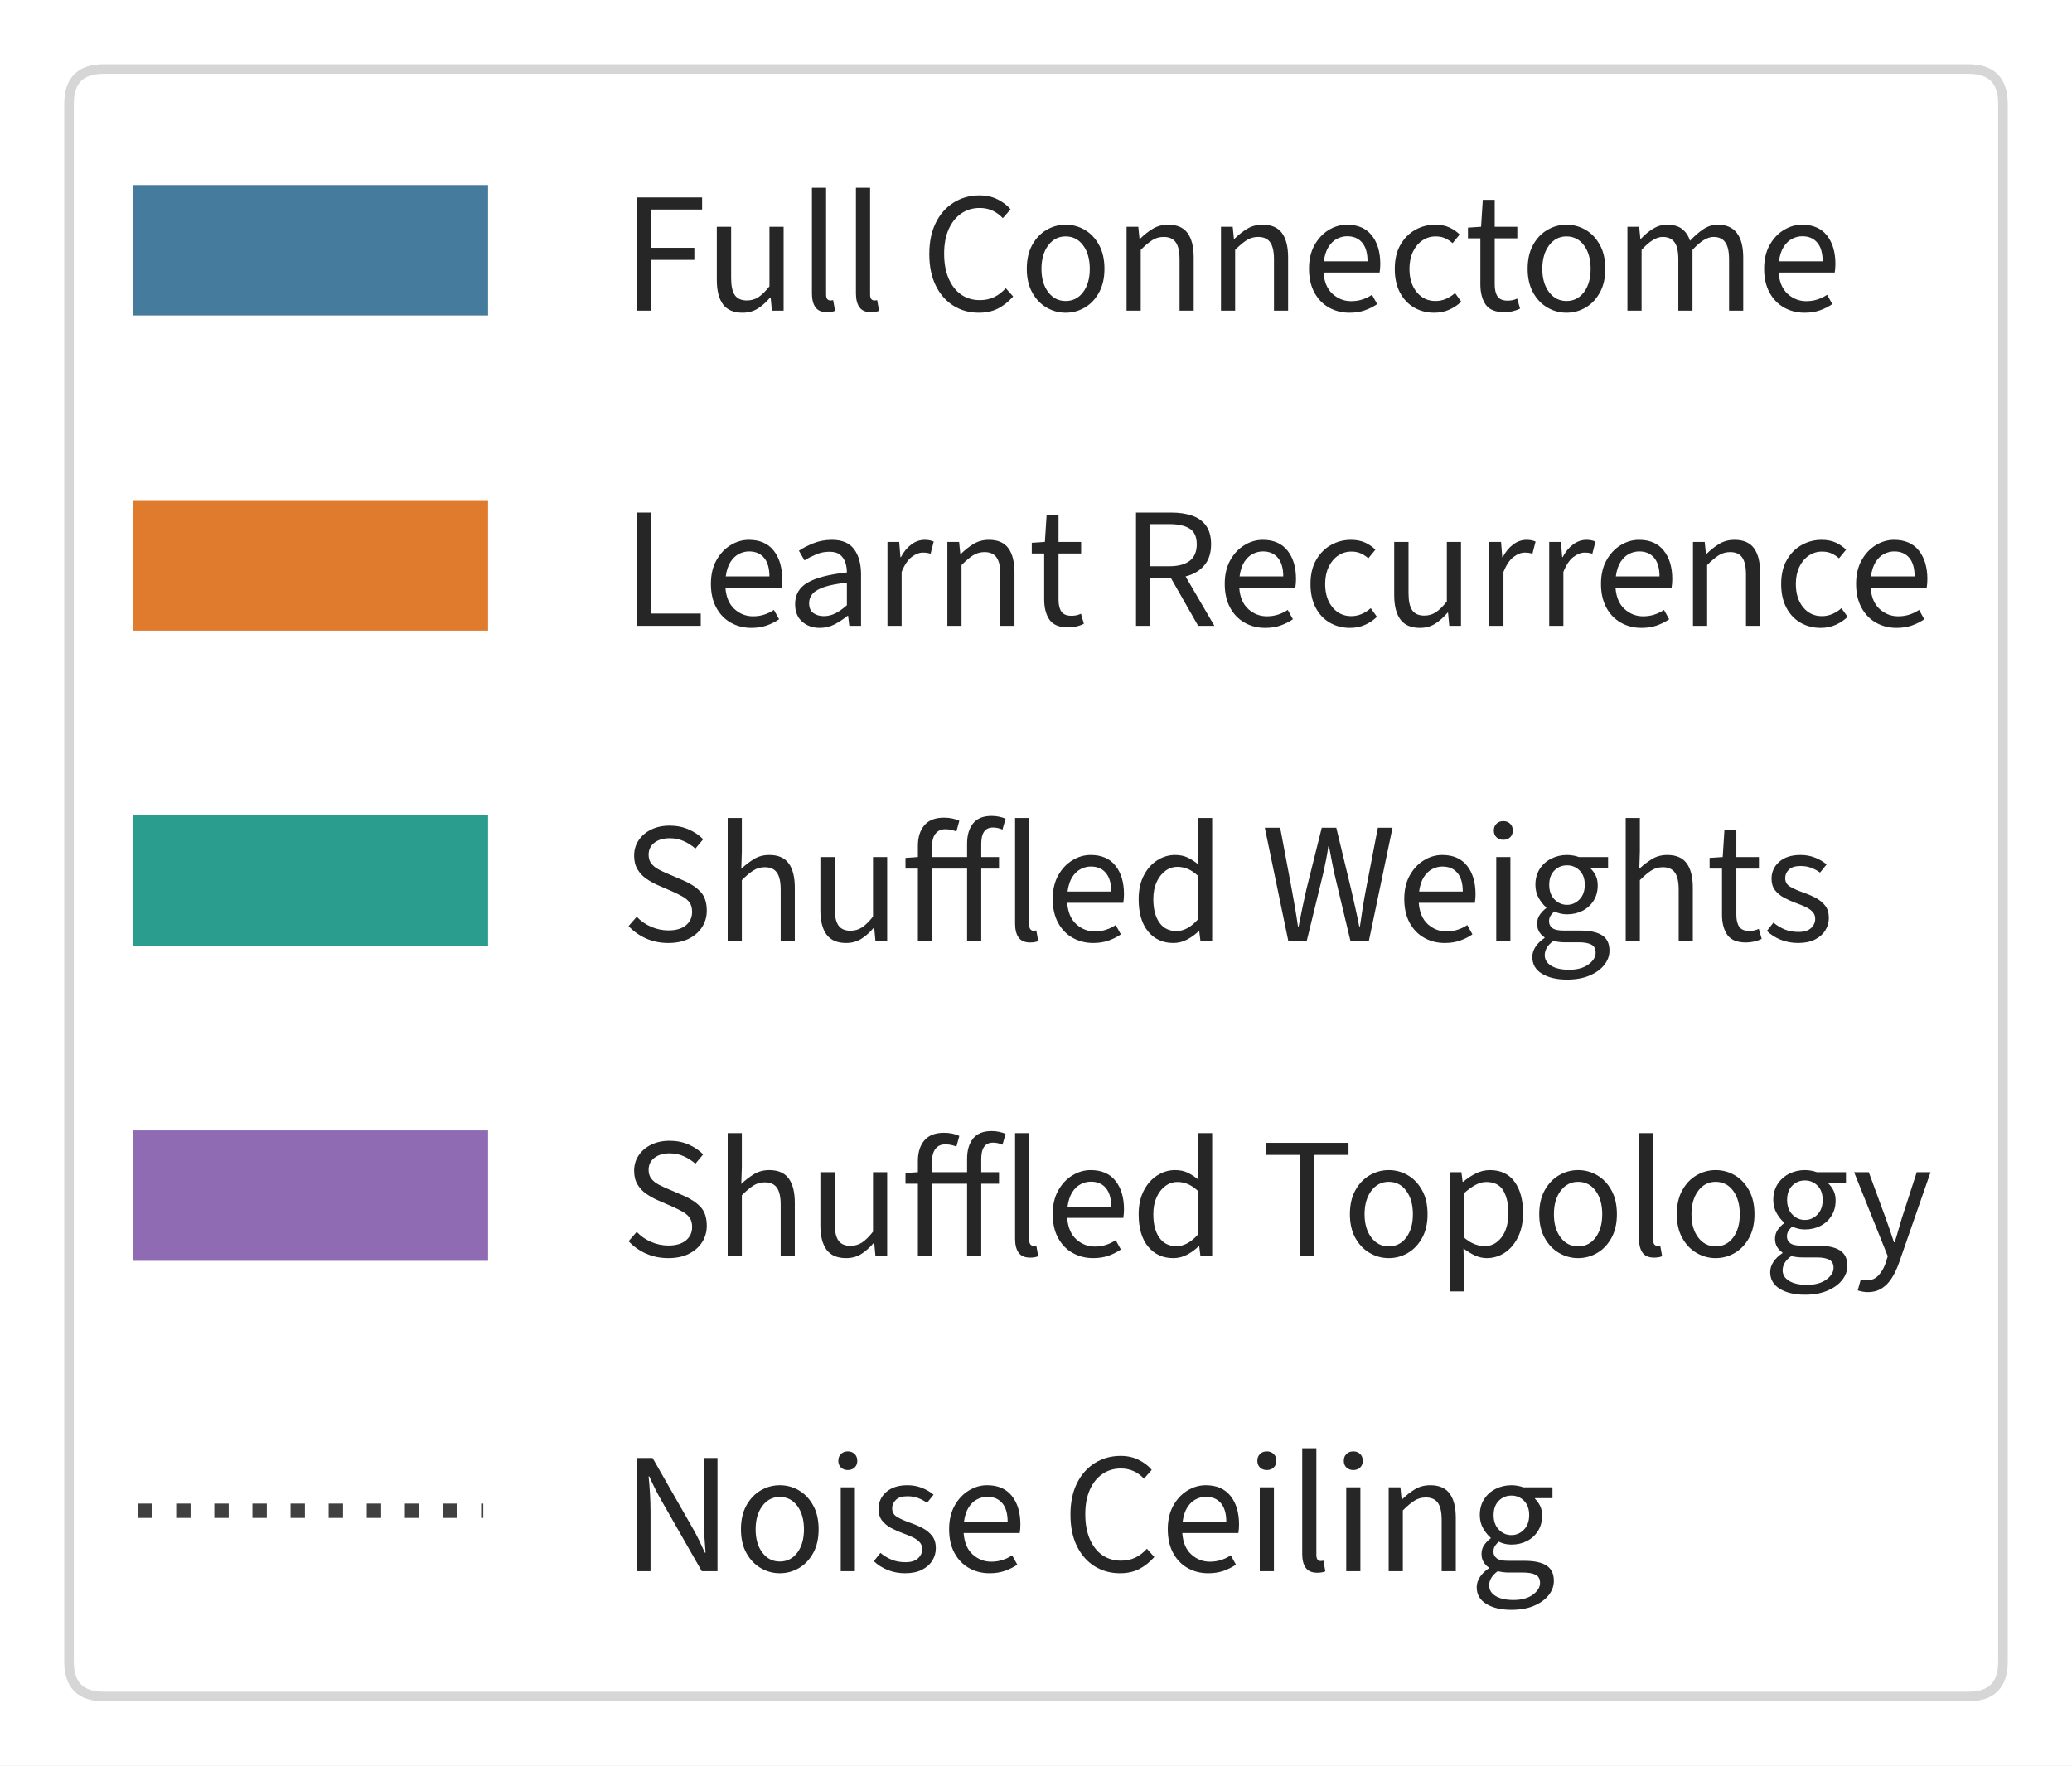
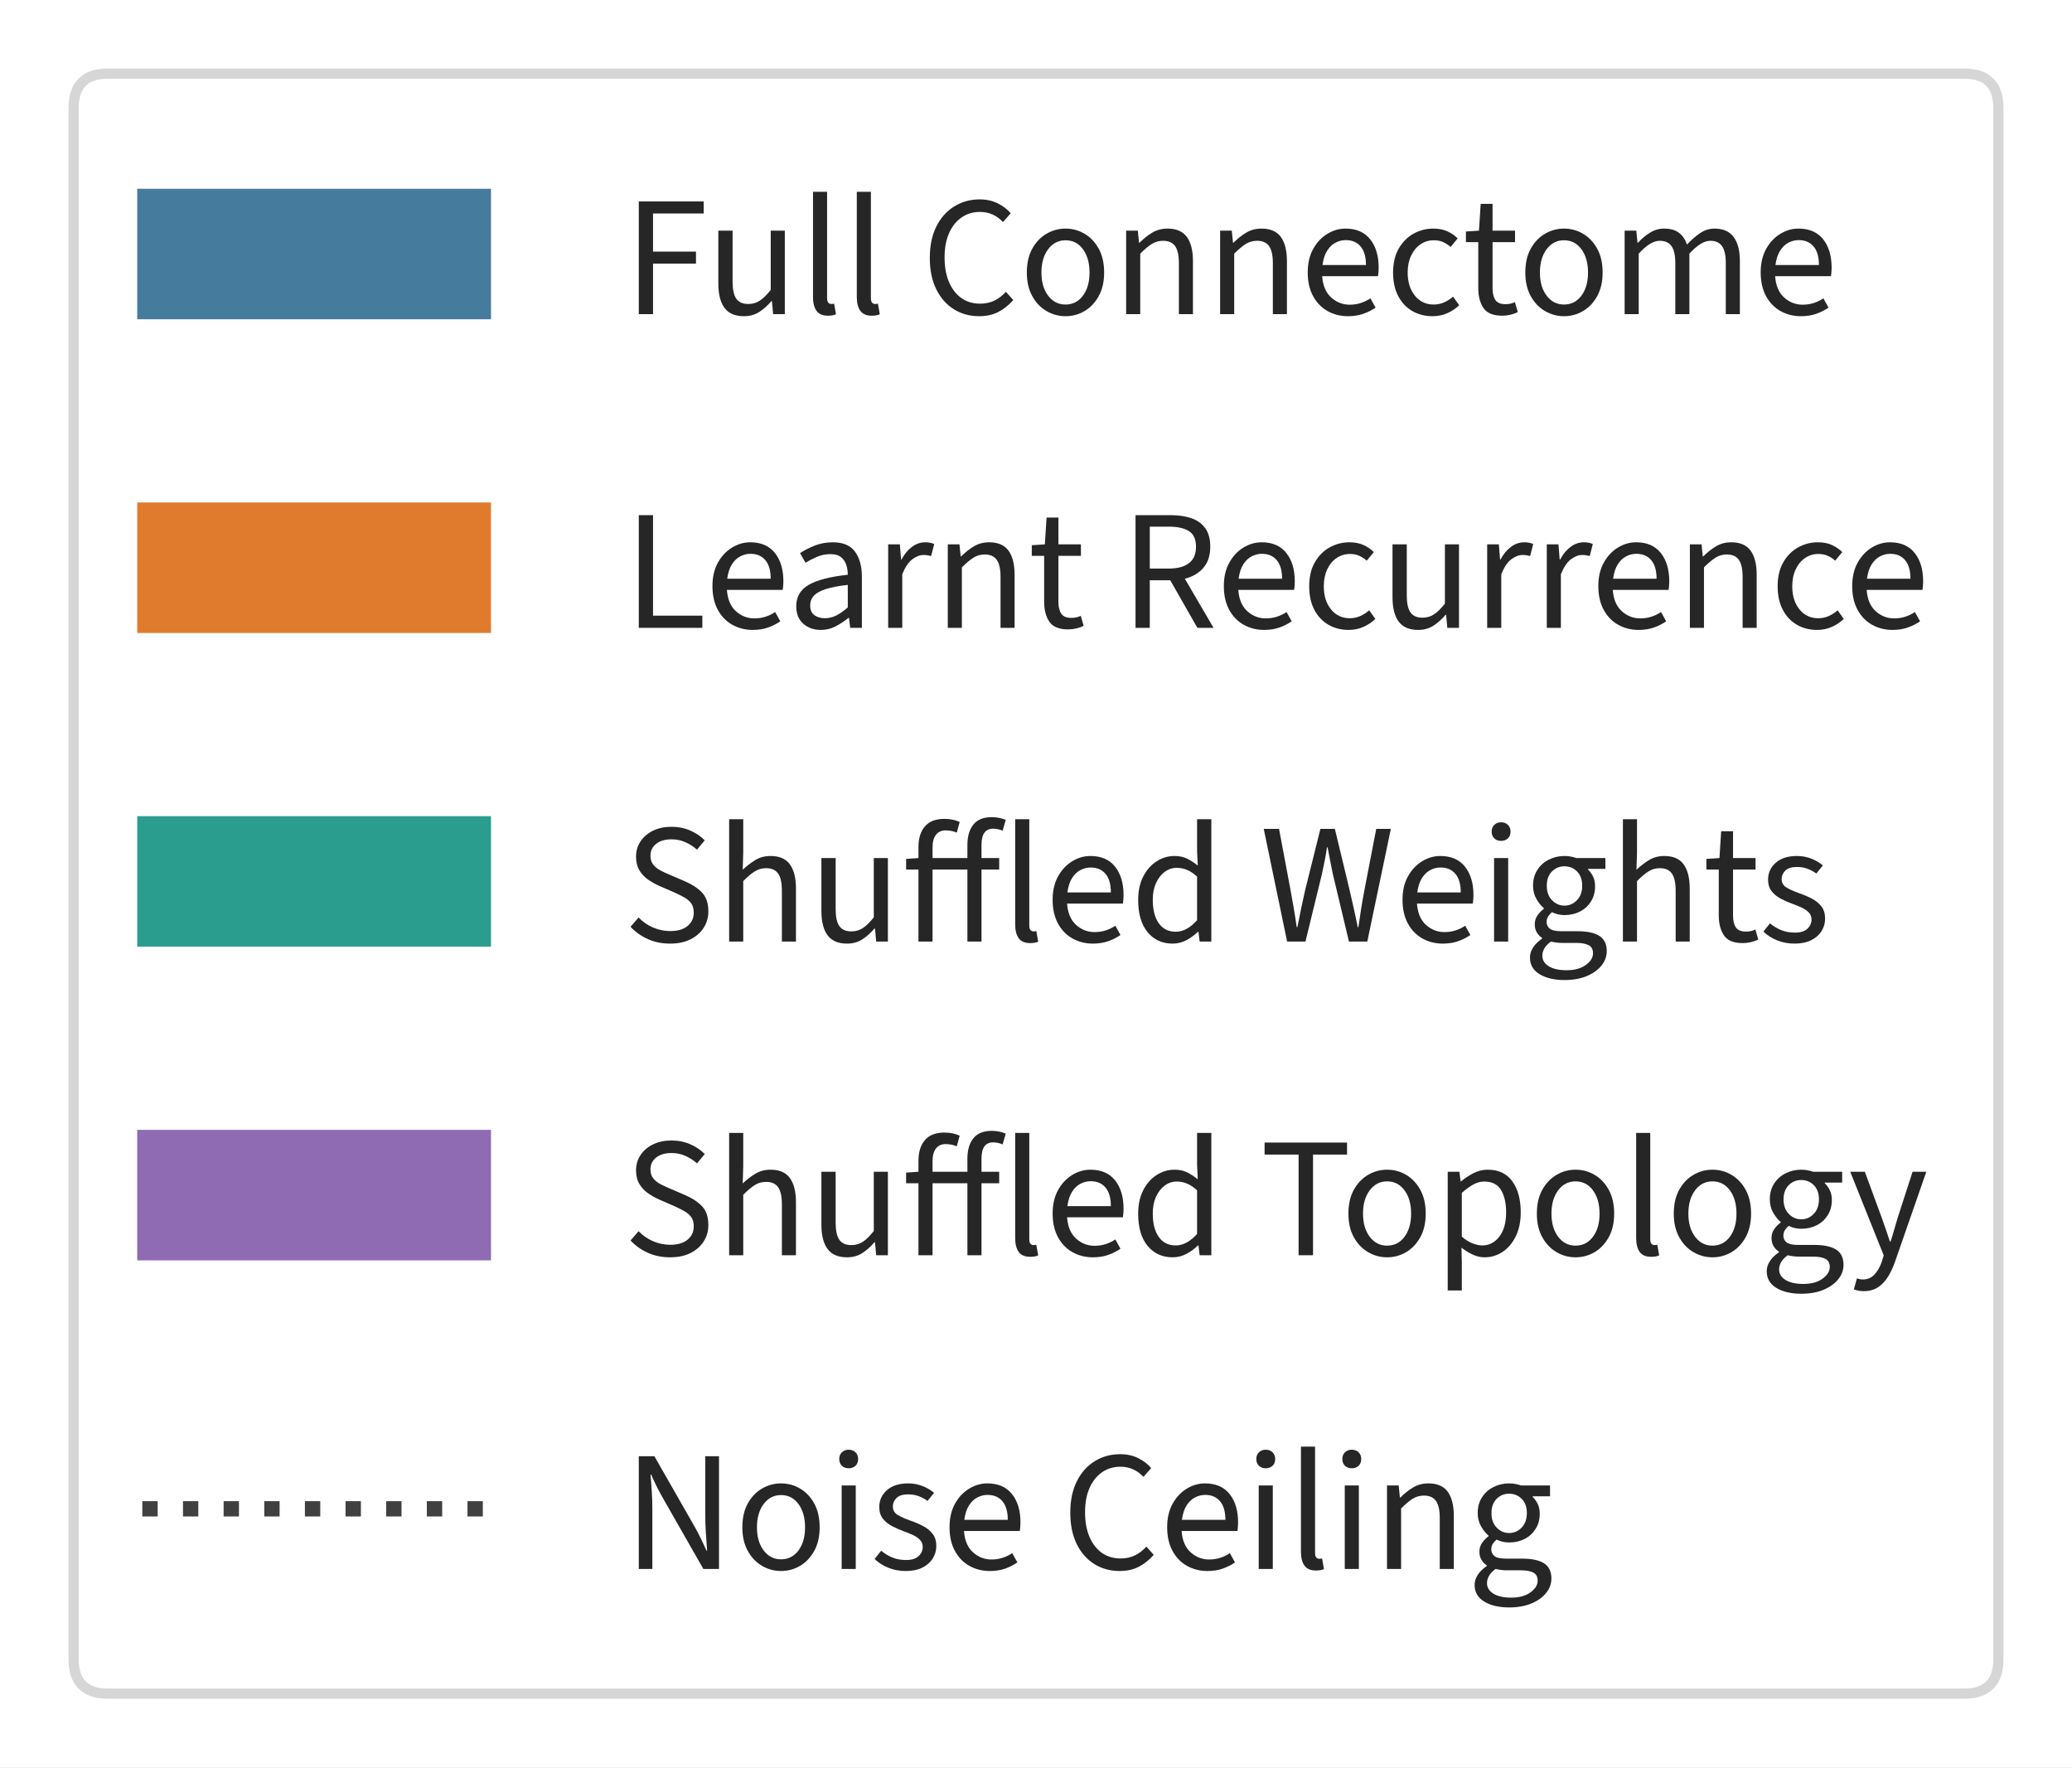
- <svg xmlns="http://www.w3.org/2000/svg" xmlns:xlink="http://www.w3.org/1999/xlink" width="216.087pt" height="184.14pt" viewBox="0 0 216.087 184.14" version="1.1">
+ <svg xmlns="http://www.w3.org/2000/svg" xmlns:xlink="http://www.w3.org/1999/xlink" width="202.641pt" height="172.824pt" viewBox="0 0 202.641 172.824" version="1.1">
  <defs>
    <style type="text/css">*{stroke-linejoin: round; stroke-linecap: butt}</style>
  </defs>
  <g id="figure_1">
    <g id="patch_1">
-       <path d="M 0 184.14  L 216.087 184.14  L 216.087 -0  L 0 -0  z " style="fill: #ffffff" />
+       <path d="M 0 172.824  L 202.641 172.824  L 202.641 0  L 0 0  z " style="fill: #ffffff" />
    </g>
    <g id="legend_1">
      <g id="patch_2">
-         <path d="M 10.8 176.94  L 205.287 176.94  Q 208.887 176.94 208.887 173.34  L 208.887 10.8  Q 208.887 7.2 205.287 7.2  L 10.8 7.2  Q 7.2 7.2 7.2 10.8  L 7.2 173.34  Q 7.2 176.94 10.8 176.94  z " style="fill: #ffffff; opacity: 0.8; stroke: #cccccc; stroke-linejoin: miter" />
+         <path d="M 10.56 165.624  L 192.081 165.624  Q 195.441 165.624 195.441 162.264  L 195.441 10.56  Q 195.441 7.2 192.081 7.2  L 10.56 7.2  Q 7.2 7.2 7.2 10.56  L 7.2 162.264  Q 7.2 165.624 10.56 165.624  z " style="fill: #ffffff; opacity: 0.8; stroke: #cccccc; stroke-linejoin: miter" />
      </g>
      <g id="patch_3">
-         <path d="M 14.4 32.4  L 50.4 32.4  L 50.4 19.8  L 14.4 19.8  z " style="fill: #457b9d; stroke: #457b9d; stroke-linejoin: miter" />
+         <path d="M 13.92 30.72  L 47.52 30.72  L 47.52 18.96  L 13.92 18.96  z " style="fill: #457b9d; stroke: #457b9d; stroke-linejoin: miter" />
      </g>
      <g id="text_1">
-         <g style="fill: #262626" transform="translate(64.8 32.4) scale(0.18 -0.18)">
+         <g style="fill: #262626" transform="translate(60.96 30.72) scale(0.168 -0.168)">
          <defs>
            <path id="SourceSans3-Regular-7" d="M 576 0  L 576 4198  L 2995 4198  L 2995 3750  L 1107 3750  L 1107 2330  L 2707 2330  L 2707 1882  L 1107 1882  L 1107 0  L 576 0  z " transform="scale(0.015625)" />
            <path id="SourceSans3-Regular-30" d="M 1434 -77  Q 941 -77 710 233  Q 480 544 480 1139  L 480 3110  L 1011 3110  L 1011 1210  Q 1011 774 1148 576  Q 1286 378 1594 378  Q 1837 378 2025 502  Q 2214 627 2432 902  L 2432 3110  L 2957 3110  L 2957 0  L 2522 0  L 2477 486  L 2458 486  Q 2240 230 1997 76  Q 1754 -77 1434 -77  z " transform="scale(0.015625)" />
            <path id="SourceSans3-Regular-27" d="M 1082 -58  Q 787 -58 656 124  Q 525 307 525 640  L 525 4557  L 1050 4557  L 1050 602  Q 1050 480 1094 429  Q 1139 378 1203 378  Q 1229 378 1251 381  Q 1274 384 1312 390  L 1382 -6  Q 1267 -58 1082 -58  z " transform="scale(0.015625)" />
            <path id="SourceSans3-Regular-1" transform="scale(0.015625)" />
            <path id="SourceSans3-Regular-4" d="M 2170 -77  Q 1645 -77 1229 182  Q 813 442 573 928  Q 333 1414 333 2099  Q 333 2778 576 3264  Q 819 3750 1241 4012  Q 1664 4275 2195 4275  Q 2573 4275 2870 4124  Q 3168 3974 3347 3757  L 3059 3430  Q 2893 3610 2678 3709  Q 2464 3808 2202 3808  Q 1811 3808 1513 3600  Q 1216 3392 1049 3014  Q 883 2637 883 2112  Q 883 1587 1046 1200  Q 1210 813 1507 601  Q 1805 390 2208 390  Q 2502 390 2736 502  Q 2970 614 3168 832  L 3443 525  Q 3187 237 2883 80  Q 2579 -77 2170 -77  z " transform="scale(0.015625)" />
            <path id="SourceSans3-Regular-2a" d="M 1734 -77  Q 1357 -77 1027 115  Q 698 307 496 672  Q 294 1037 294 1549  Q 294 2074 496 2438  Q 698 2803 1027 2995  Q 1357 3187 1734 3187  Q 2118 3187 2444 2995  Q 2771 2803 2972 2438  Q 3174 2074 3174 1549  Q 3174 1037 2972 672  Q 2771 307 2444 115  Q 2118 -77 1734 -77  z M 1734 358  Q 2138 358 2384 688  Q 2630 1018 2630 1549  Q 2630 2086 2384 2419  Q 2138 2752 1734 2752  Q 1338 2752 1088 2419  Q 838 2086 838 1549  Q 838 1018 1088 688  Q 1338 358 1734 358  z " transform="scale(0.015625)" />
            <path id="SourceSans3-Regular-29" d="M 525 0  L 525 3110  L 960 3110  L 1005 2662  L 1024 2662  Q 1248 2886 1497 3036  Q 1747 3187 2067 3187  Q 2560 3187 2787 2876  Q 3014 2566 3014 1971  L 3014 0  L 2490 0  L 2490 1901  Q 2490 2336 2349 2534  Q 2208 2733 1901 2733  Q 1664 2733 1475 2611  Q 1286 2490 1050 2253  L 1050 0  L 525 0  z " transform="scale(0.015625)" />
            <path id="SourceSans3-Regular-20" d="M 1702 2758  Q 1510 2758 1328 2665  Q 1146 2573 1014 2368  Q 883 2163 838 1830  L 2458 1830  Q 2458 2285 2259 2521  Q 2061 2758 1702 2758  z M 1786 -77  Q 1370 -77 1027 115  Q 685 307 486 675  Q 288 1043 288 1555  Q 288 2061 489 2425  Q 691 2790 1014 2988  Q 1338 3187 1696 3187  Q 2298 3187 2614 2790  Q 2931 2394 2931 1728  Q 2931 1645 2924 1568  Q 2918 1491 2906 1414  L 826 1414  Q 864 890 1161 621  Q 1459 352 1850 352  Q 2074 352 2269 416  Q 2464 480 2624 589  L 2816 243  Q 2611 102 2358 12  Q 2106 -77 1786 -77  z " transform="scale(0.015625)" />
            <path id="SourceSans3-Regular-1e" d="M 1760 -77  Q 1344 -77 1011 115  Q 678 307 486 672  Q 294 1037 294 1549  Q 294 2074 502 2438  Q 710 2803 1052 2995  Q 1395 3187 1792 3187  Q 2099 3187 2320 3084  Q 2541 2982 2701 2822  L 2438 2502  Q 2317 2611 2166 2681  Q 2016 2752 1811 2752  Q 1536 2752 1315 2601  Q 1094 2451 966 2179  Q 838 1907 838 1549  Q 838 1018 1107 688  Q 1376 358 1805 358  Q 2016 358 2201 441  Q 2387 525 2528 653  L 2758 333  Q 2566 147 2313 35  Q 2061 -77 1760 -77  z " transform="scale(0.015625)" />
            <path id="SourceSans3-Regular-2f" d="M 1504 -58  Q 1005 -58 809 227  Q 614 512 614 979  L 614 2682  L 154 2682  L 154 3078  L 640 3110  L 704 4109  L 1146 4109  L 1146 3110  L 1984 3110  L 1984 2682  L 1146 2682  L 1146 966  Q 1146 685 1251 528  Q 1357 371 1626 371  Q 1709 371 1798 387  Q 1888 403 1978 448  L 2086 77  Q 1965 13 1814 -22  Q 1664 -58 1504 -58  z " transform="scale(0.015625)" />
            <path id="SourceSans3-Regular-28" d="M 525 0  L 525 3110  L 960 3110  L 1005 2662  L 1024 2662  Q 1229 2886 1472 3036  Q 1715 3187 1990 3187  Q 2349 3187 2550 3030  Q 2752 2874 2848 2592  Q 3091 2854 3340 3020  Q 3590 3187 3872 3187  Q 4352 3187 4585 2876  Q 4819 2566 4819 1971  L 4819 0  L 4294 0  L 4294 1901  Q 4294 2336 4153 2534  Q 4013 2733 3718 2733  Q 3373 2733 2938 2253  L 2938 0  L 2413 0  L 2413 1901  Q 2413 2336 2272 2534  Q 2131 2733 1830 2733  Q 1485 2733 1050 2253  L 1050 0  L 525 0  z " transform="scale(0.015625)" />
          </defs>
          <use xlink:href="#SourceSans3-Regular-7" />
          <use xlink:href="#SourceSans3-Regular-30" transform="translate(47.8125 0)" />
          <use xlink:href="#SourceSans3-Regular-27" transform="translate(102.2188 0)" />
          <use xlink:href="#SourceSans3-Regular-27" transform="translate(127.7188 0)" />
          <use xlink:href="#SourceSans3-Regular-1" transform="translate(153.2188 0)" />
          <use xlink:href="#SourceSans3-Regular-4" transform="translate(173.2188 0)" />
          <use xlink:href="#SourceSans3-Regular-2a" transform="translate(230.3125 0)" />
          <use xlink:href="#SourceSans3-Regular-29" transform="translate(284.5156 0)" />
          <use xlink:href="#SourceSans3-Regular-29" transform="translate(339.2188 0)" />
          <use xlink:href="#SourceSans3-Regular-20" transform="translate(393.9219 0)" />
          <use xlink:href="#SourceSans3-Regular-1e" transform="translate(443.5156 0)" />
          <use xlink:href="#SourceSans3-Regular-2f" transform="translate(488.1094 0)" />
          <use xlink:href="#SourceSans3-Regular-2a" transform="translate(520.5 0)" />
          <use xlink:href="#SourceSans3-Regular-28" transform="translate(574.7031 0)" />
          <use xlink:href="#SourceSans3-Regular-20" transform="translate(657.6094 0)" />
        </g>
      </g>
      <g id="patch_4">
-         <path d="M 14.4 65.268  L 50.4 65.268  L 50.4 52.668  L 14.4 52.668  z " style="fill: #e07b2e; stroke: #e07b2e; stroke-linejoin: miter" />
+         <path d="M 13.92 61.397  L 47.52 61.397  L 47.52 49.637  L 13.92 49.637  z " style="fill: #e07b2e; stroke: #e07b2e; stroke-linejoin: miter" />
      </g>
      <g id="text_2">
-         <g style="fill: #262626" transform="translate(64.8 65.268) scale(0.18 -0.18)">
+         <g style="fill: #262626" transform="translate(60.96 61.3968) scale(0.168 -0.168)">
          <defs>
            <path id="SourceSans3-Regular-d" d="M 576 0  L 576 4198  L 1107 4198  L 1107 454  L 2944 454  L 2944 0  L 576 0  z " transform="scale(0.015625)" />
            <path id="SourceSans3-Regular-1c" d="M 1242 -77  Q 851 -77 588 153  Q 326 384 326 806  Q 326 1331 787 1600  Q 1248 1869 2246 1978  Q 2246 2176 2188 2349  Q 2131 2522 1993 2634  Q 1856 2746 1600 2746  Q 1331 2746 1094 2643  Q 858 2541 672 2426  L 467 2784  Q 685 2931 1001 3059  Q 1318 3187 1690 3187  Q 2259 3187 2515 2838  Q 2771 2490 2771 1907  L 2771 0  L 2336 0  L 2291 371  L 2272 371  Q 2042 186 1789 54  Q 1536 -77 1242 -77  z M 1389 358  Q 1613 358 1817 460  Q 2022 563 2246 762  L 2246 1600  Q 1722 1542 1414 1440  Q 1107 1338 976 1190  Q 845 1043 845 838  Q 845 582 1005 470  Q 1165 358 1389 358  z " transform="scale(0.015625)" />
            <path id="SourceSans3-Regular-2d" d="M 525 0  L 525 3110  L 960 3110  L 1005 2547  L 1024 2547  Q 1178 2842 1408 3014  Q 1638 3187 1907 3187  Q 2093 3187 2240 3123  L 2125 2675  Q 2054 2694 1993 2704  Q 1933 2714 1837 2714  Q 1638 2714 1424 2554  Q 1210 2394 1050 1997  L 1050 0  L 525 0  z " transform="scale(0.015625)" />
            <path id="SourceSans3-Regular-13" d="M 576 0  L 576 4198  L 1888 4198  Q 2317 4198 2649 4086  Q 2982 3974 3171 3715  Q 3360 3456 3360 3021  Q 3360 2534 3104 2236  Q 2848 1939 2413 1830  L 3482 0  L 2880 0  L 1869 1773  L 1107 1773  L 1107 0  L 576 0  z M 1107 2208  L 1811 2208  Q 2304 2208 2566 2409  Q 2829 2611 2829 3021  Q 2829 3437 2566 3603  Q 2304 3770 1811 3770  L 1107 3770  L 1107 2208  z " transform="scale(0.015625)" />
          </defs>
          <use xlink:href="#SourceSans3-Regular-d" />
          <use xlink:href="#SourceSans3-Regular-20" transform="translate(47.39062 0)" />
          <use xlink:href="#SourceSans3-Regular-1c" transform="translate(95.57812 0)" />
          <use xlink:href="#SourceSans3-Regular-2d" transform="translate(145.9844 0)" />
          <use xlink:href="#SourceSans3-Regular-29" transform="translate(180.6875 0)" />
          <use xlink:href="#SourceSans3-Regular-2f" transform="translate(235.3906 0)" />
          <use xlink:href="#SourceSans3-Regular-1" transform="translate(269.1875 0)" />
          <use xlink:href="#SourceSans3-Regular-13" transform="translate(289.1875 0)" />
          <use xlink:href="#SourceSans3-Regular-20" transform="translate(345.0938 0)" />
          <use xlink:href="#SourceSans3-Regular-1e" transform="translate(394.6875 0)" />
          <use xlink:href="#SourceSans3-Regular-30" transform="translate(440.2812 0)" />
          <use xlink:href="#SourceSans3-Regular-2d" transform="translate(494.6875 0)" />
          <use xlink:href="#SourceSans3-Regular-2d" transform="translate(529.3906 0)" />
          <use xlink:href="#SourceSans3-Regular-20" transform="translate(563.0938 0)" />
          <use xlink:href="#SourceSans3-Regular-29" transform="translate(612.6875 0)" />
          <use xlink:href="#SourceSans3-Regular-1e" transform="translate(667.3906 0)" />
          <use xlink:href="#SourceSans3-Regular-20" transform="translate(710.8906 0)" />
        </g>
      </g>
      <g id="patch_5">
-         <path d="M 14.4 98.136  L 50.4 98.136  L 50.4 85.536  L 14.4 85.536  z " style="fill: #2a9d8f; stroke: #2a9d8f; stroke-linejoin: miter" />
+         <path d="M 13.92 92.074  L 47.52 92.074  L 47.52 80.314  L 13.92 80.314  z " style="fill: #2a9d8f; stroke: #2a9d8f; stroke-linejoin: miter" />
      </g>
      <g id="text_3">
-         <g style="fill: #262626" transform="translate(64.8 98.136) scale(0.18 -0.18)">
+         <g style="fill: #262626" transform="translate(60.96 92.0736) scale(0.168 -0.168)">
          <defs>
            <path id="SourceSans3-Regular-14" d="M 1741 -77  Q 1293 -77 918 89  Q 544 256 269 550  L 570 896  Q 794 659 1104 524  Q 1414 390 1747 390  Q 2163 390 2393 579  Q 2624 768 2624 1075  Q 2624 1293 2531 1421  Q 2438 1549 2281 1638  Q 2125 1728 1926 1818  L 1325 2080  Q 1126 2170 928 2304  Q 730 2438 602 2649  Q 474 2861 474 3162  Q 474 3482 643 3734  Q 813 3987 1110 4131  Q 1408 4275 1792 4275  Q 2176 4275 2496 4134  Q 2816 3994 3034 3770  L 2746 3424  Q 2547 3597 2310 3702  Q 2074 3808 1792 3808  Q 1440 3808 1225 3641  Q 1011 3475 1011 3194  Q 1011 2995 1116 2864  Q 1222 2733 1382 2649  Q 1542 2566 1709 2496  L 2304 2240  Q 2682 2080 2925 1833  Q 3168 1587 3168 1120  Q 3168 787 2995 515  Q 2822 243 2505 83  Q 2189 -77 1741 -77  z " transform="scale(0.015625)" />
            <path id="SourceSans3-Regular-23" d="M 525 0  L 525 4557  L 1050 4557  L 1050 3315  L 1030 2675  Q 1254 2886 1500 3036  Q 1747 3187 2067 3187  Q 2560 3187 2787 2876  Q 3014 2566 3014 1971  L 3014 0  L 2490 0  L 2490 1901  Q 2490 2336 2349 2534  Q 2208 2733 1901 2733  Q 1664 2733 1475 2611  Q 1286 2490 1050 2253  L 1050 0  L 525 0  z " transform="scale(0.015625)" />
            <path id="SourceSans3-Regular-2af" d="M 2438 0  L 2438 2682  L 1139 2682  L 1139 0  L 614 0  L 614 2682  L 154 2682  L 154 3078  L 614 3110  L 614 3520  Q 614 4006 854 4288  Q 1094 4570 1581 4570  Q 1901 4570 2150 4454  L 2042 4058  Q 1850 4141 1626 4141  Q 1395 4141 1267 3977  Q 1139 3814 1139 3507  L 1139 3110  L 2438 3110  L 2438 3603  Q 2438 4077 2659 4355  Q 2880 4634 3347 4634  Q 3494 4634 3628 4605  Q 3763 4576 3866 4531  L 3750 4128  Q 3578 4205 3398 4205  Q 2963 4205 2963 3603  L 2963 3110  L 3622 3110  L 3622 2682  L 2963 2682  L 2963 0  L 2438 0  z " transform="scale(0.015625)" />
            <path id="SourceSans3-Regular-1f" d="M 1587 -77  Q 1005 -77 653 348  Q 301 774 301 1549  Q 301 2054 489 2422  Q 678 2790 988 2988  Q 1299 3187 1651 3187  Q 1920 3187 2118 3091  Q 2317 2995 2522 2829  L 2496 3360  L 2496 4557  L 3027 4557  L 3027 0  L 2592 0  L 2547 365  L 2528 365  Q 2349 186 2105 54  Q 1862 -77 1587 -77  z M 1702 365  Q 2112 365 2496 794  L 2496 2419  Q 2298 2598 2115 2672  Q 1933 2746 1741 2746  Q 1491 2746 1289 2595  Q 1088 2445 966 2179  Q 845 1914 845 1555  Q 845 998 1069 681  Q 1293 365 1702 365  z " transform="scale(0.015625)" />
            <path id="SourceSans3-Regular-18" d="M 1018 0  L 147 4198  L 717 4198  L 1146 1914  Q 1210 1574 1267 1235  Q 1325 896 1376 538  L 1402 538  Q 1472 896 1542 1238  Q 1613 1581 1690 1914  L 2259 4198  L 2797 4198  L 3347 1914  Q 3424 1581 3501 1238  Q 3578 896 3648 538  L 3674 538  Q 3725 896 3779 1238  Q 3834 1581 3898 1914  L 4339 4198  L 4883 4198  L 4006 0  L 3322 0  L 2720 2522  Q 2669 2765 2624 2998  Q 2579 3232 2528 3507  L 2502 3507  Q 2464 3232 2416 2998  Q 2368 2765 2317 2522  L 1702 0  L 1018 0  z " transform="scale(0.015625)" />
            <path id="SourceSans3-Regular-24" d="M 525 0  L 525 3110  L 1050 3110  L 1050 0  L 525 0  z M 787 3750  Q 633 3750 534 3843  Q 435 3936 435 4096  Q 435 4250 534 4346  Q 633 4442 787 4442  Q 941 4442 1040 4346  Q 1139 4250 1139 4096  Q 1139 3936 1040 3843  Q 941 3750 787 3750  z " transform="scale(0.015625)" />
            <path id="SourceSans3-Regular-22" d="M 1574 -1434  Q 1005 -1434 646 -1216  Q 288 -998 288 -595  Q 288 -397 409 -214  Q 531 -32 742 109  L 742 134  Q 627 205 547 333  Q 467 461 467 640  Q 467 838 576 985  Q 685 1133 806 1216  L 806 1242  Q 653 1370 528 1587  Q 403 1805 403 2080  Q 403 2419 563 2668  Q 723 2918 992 3052  Q 1261 3187 1574 3187  Q 1702 3187 1817 3164  Q 1933 3142 2016 3110  L 3098 3110  L 3098 2707  L 2451 2707  L 2451 2682  Q 2560 2579 2637 2425  Q 2714 2272 2714 2061  Q 2714 1734 2560 1491  Q 2406 1248 2150 1117  Q 1894 986 1574 986  Q 1325 986 1107 1094  Q 1024 1024 966 937  Q 909 851 909 723  Q 909 576 1027 480  Q 1146 384 1459 384  L 2061 384  Q 2605 384 2877 208  Q 3149 32 3149 -358  Q 3149 -646 2957 -889  Q 2765 -1133 2413 -1283  Q 2061 -1434 1574 -1434  z M 1574 1338  Q 1843 1338 2038 1539  Q 2234 1741 2234 2080  Q 2234 2419 2042 2611  Q 1850 2803 1574 2803  Q 1299 2803 1107 2611  Q 915 2419 915 2080  Q 915 1741 1110 1539  Q 1306 1338 1574 1338  z M 1651 -1069  Q 2099 -1069 2368 -873  Q 2637 -678 2637 -435  Q 2637 -218 2473 -134  Q 2310 -51 2010 -51  L 1472 -51  Q 1382 -51 1276 -38  Q 1171 -26 1069 0  Q 902 -122 825 -256  Q 749 -390 749 -525  Q 749 -774 989 -921  Q 1229 -1069 1651 -1069  z " transform="scale(0.015625)" />
            <path id="SourceSans3-Regular-2e" d="M 1338 -77  Q 998 -77 697 41  Q 397 160 179 371  L 422 678  Q 627 512 848 422  Q 1069 333 1357 333  Q 1664 333 1817 477  Q 1971 621 1971 819  Q 1971 979 1868 1084  Q 1766 1190 1606 1264  Q 1446 1338 1267 1402  Q 1037 1485 825 1597  Q 614 1709 483 1878  Q 352 2048 352 2304  Q 352 2682 637 2934  Q 922 3187 1427 3187  Q 1715 3187 1964 3088  Q 2214 2989 2394 2835  L 2150 2534  Q 1990 2650 1814 2714  Q 1638 2778 1427 2778  Q 1133 2778 995 2643  Q 858 2509 858 2330  Q 858 2118 1043 2009  Q 1229 1901 1517 1798  Q 1760 1715 1981 1600  Q 2202 1485 2339 1309  Q 2477 1133 2477 851  Q 2477 602 2345 390  Q 2214 179 1961 51  Q 1709 -77 1338 -77  z " transform="scale(0.015625)" />
          </defs>
          <use xlink:href="#SourceSans3-Regular-14" />
          <use xlink:href="#SourceSans3-Regular-23" transform="translate(53.40625 0)" />
          <use xlink:href="#SourceSans3-Regular-30" transform="translate(107.8125 0)" />
          <use xlink:href="#SourceSans3-Regular-2af" transform="translate(162.2188 0)" />
          <use xlink:href="#SourceSans3-Regular-27" transform="translate(219.9219 0)" />
          <use xlink:href="#SourceSans3-Regular-20" transform="translate(245.4219 0)" />
          <use xlink:href="#SourceSans3-Regular-1f" transform="translate(295.0156 0)" />
          <use xlink:href="#SourceSans3-Regular-1" transform="translate(350.5156 0)" />
          <use xlink:href="#SourceSans3-Regular-18" transform="translate(370.5156 0)" />
          <use xlink:href="#SourceSans3-Regular-20" transform="translate(449.1094 0)" />
          <use xlink:href="#SourceSans3-Regular-24" transform="translate(498.7031 0)" />
          <use xlink:href="#SourceSans3-Regular-22" transform="translate(523.2969 0)" />
          <use xlink:href="#SourceSans3-Regular-23" transform="translate(573.7031 0)" />
          <use xlink:href="#SourceSans3-Regular-2f" transform="translate(628.1094 0)" />
          <use xlink:href="#SourceSans3-Regular-2e" transform="translate(660.9062 0)" />
        </g>
      </g>
      <g id="patch_6">
-         <path d="M 14.4 131.004  L 50.4 131.004  L 50.4 118.404  L 14.4 118.404  z " style="fill: #8e6bb3; stroke: #8e6bb3; stroke-linejoin: miter" />
+         <path d="M 13.92 122.75  L 47.52 122.75  L 47.52 110.99  L 13.92 110.99  z " style="fill: #8e6bb3; stroke: #8e6bb3; stroke-linejoin: miter" />
      </g>
      <g id="text_4">
-         <g style="fill: #262626" transform="translate(64.8 131.004) scale(0.18 -0.18)">
+         <g style="fill: #262626" transform="translate(60.96 122.7504) scale(0.168 -0.168)">
          <defs>
            <path id="SourceSans3-Regular-15" d="M 1446 0  L 1446 3750  L 179 3750  L 179 4198  L 3251 4198  L 3251 3750  L 1984 3750  L 1984 0  L 1446 0  z " transform="scale(0.015625)" />
            <path id="SourceSans3-Regular-2b" d="M 525 -1312  L 525 3110  L 960 3110  L 1005 2752  L 1024 2752  Q 1235 2931 1488 3059  Q 1741 3187 2016 3187  Q 2618 3187 2931 2755  Q 3245 2323 3245 1600  Q 3245 1075 3056 697  Q 2867 320 2563 121  Q 2259 -77 1901 -77  Q 1683 -77 1468 19  Q 1254 115 1037 282  L 1050 -262  L 1050 -1312  L 525 -1312  z M 1811 365  Q 2195 365 2448 694  Q 2701 1024 2701 1600  Q 2701 2112 2512 2429  Q 2323 2746 1882 2746  Q 1683 2746 1481 2637  Q 1280 2528 1050 2323  L 1050 691  Q 1261 512 1459 438  Q 1658 365 1811 365  z " transform="scale(0.015625)" />
            <path id="SourceSans3-Regular-34" d="M 576 -1338  Q 474 -1338 381 -1318  Q 288 -1299 211 -1274  L 326 -864  Q 442 -902 550 -902  Q 813 -902 985 -713  Q 1158 -525 1254 -237  L 1325 -6  L 77 3110  L 621 3110  L 1254 1389  Q 1325 1190 1405 960  Q 1485 730 1555 512  L 1581 512  Q 1651 723 1715 953  Q 1779 1184 1843 1389  L 2400 3110  L 2912 3110  L 1741 -256  Q 1632 -563 1481 -806  Q 1331 -1050 1110 -1194  Q 890 -1338 576 -1338  z " transform="scale(0.015625)" />
          </defs>
          <use xlink:href="#SourceSans3-Regular-14" />
          <use xlink:href="#SourceSans3-Regular-23" transform="translate(53.40625 0)" />
          <use xlink:href="#SourceSans3-Regular-30" transform="translate(107.8125 0)" />
          <use xlink:href="#SourceSans3-Regular-2af" transform="translate(162.2188 0)" />
          <use xlink:href="#SourceSans3-Regular-27" transform="translate(219.9219 0)" />
          <use xlink:href="#SourceSans3-Regular-20" transform="translate(245.4219 0)" />
          <use xlink:href="#SourceSans3-Regular-1f" transform="translate(295.0156 0)" />
          <use xlink:href="#SourceSans3-Regular-1" transform="translate(350.5156 0)" />
          <use xlink:href="#SourceSans3-Regular-15" transform="translate(370.5156 0)" />
          <use xlink:href="#SourceSans3-Regular-2a" transform="translate(417.5156 0)" />
          <use xlink:href="#SourceSans3-Regular-2b" transform="translate(471.7188 0)" />
          <use xlink:href="#SourceSans3-Regular-2a" transform="translate(527.2188 0)" />
          <use xlink:href="#SourceSans3-Regular-27" transform="translate(581.4219 0)" />
          <use xlink:href="#SourceSans3-Regular-2a" transform="translate(606.9219 0)" />
          <use xlink:href="#SourceSans3-Regular-22" transform="translate(661.125 0)" />
          <use xlink:href="#SourceSans3-Regular-34" transform="translate(713.0312 0)" />
        </g>
      </g>
      <g id="line2d_1">
-         <path d="M 14.4 157.572  L 32.4 157.572  L 50.4 157.572  " style="fill: none; stroke-dasharray: 1.5,2.475; stroke-dashoffset: 0; stroke: #404040; stroke-width: 1.5" />
+         <path d="M 13.92 147.547  L 30.72 147.547  L 47.52 147.547  " style="fill: none; stroke-dasharray: 1.5,2.475; stroke-dashoffset: 0; stroke: #404040; stroke-width: 1.5" />
      </g>
      <g id="text_5">
-         <g style="fill: #262626" transform="translate(64.8 163.872) scale(0.18 -0.18)">
+         <g style="fill: #262626" transform="translate(60.96 153.4272) scale(0.168 -0.168)">
          <defs>
            <path id="SourceSans3-Regular-f" d="M 576 0  L 576 4198  L 1158 4198  L 2650 1587  Q 2771 1376 2883 1145  Q 2995 915 3098 685  L 3123 685  Q 3098 1011 3075 1350  Q 3053 1690 3053 2016  L 3053 4198  L 3565 4198  L 3565 0  L 2982 0  L 1491 2611  Q 1370 2822 1254 3052  Q 1139 3283 1037 3514  L 1011 3514  Q 1043 3200 1062 2867  Q 1082 2534 1082 2195  L 1082 0  L 576 0  z " transform="scale(0.015625)" />
          </defs>
          <use xlink:href="#SourceSans3-Regular-f" />
          <use xlink:href="#SourceSans3-Regular-2a" transform="translate(64.70312 0)" />
          <use xlink:href="#SourceSans3-Regular-24" transform="translate(118.9062 0)" />
          <use xlink:href="#SourceSans3-Regular-2e" transform="translate(143.5 0)" />
          <use xlink:href="#SourceSans3-Regular-20" transform="translate(185.4062 0)" />
          <use xlink:href="#SourceSans3-Regular-1" transform="translate(235 0)" />
          <use xlink:href="#SourceSans3-Regular-4" transform="translate(255 0)" />
          <use xlink:href="#SourceSans3-Regular-20" transform="translate(312.0938 0)" />
          <use xlink:href="#SourceSans3-Regular-24" transform="translate(361.6875 0)" />
          <use xlink:href="#SourceSans3-Regular-27" transform="translate(386.2812 0)" />
          <use xlink:href="#SourceSans3-Regular-24" transform="translate(411.7812 0)" />
          <use xlink:href="#SourceSans3-Regular-29" transform="translate(436.375 0)" />
          <use xlink:href="#SourceSans3-Regular-22" transform="translate(491.0781 0)" />
        </g>
      </g>
    </g>
  </g>
</svg>
